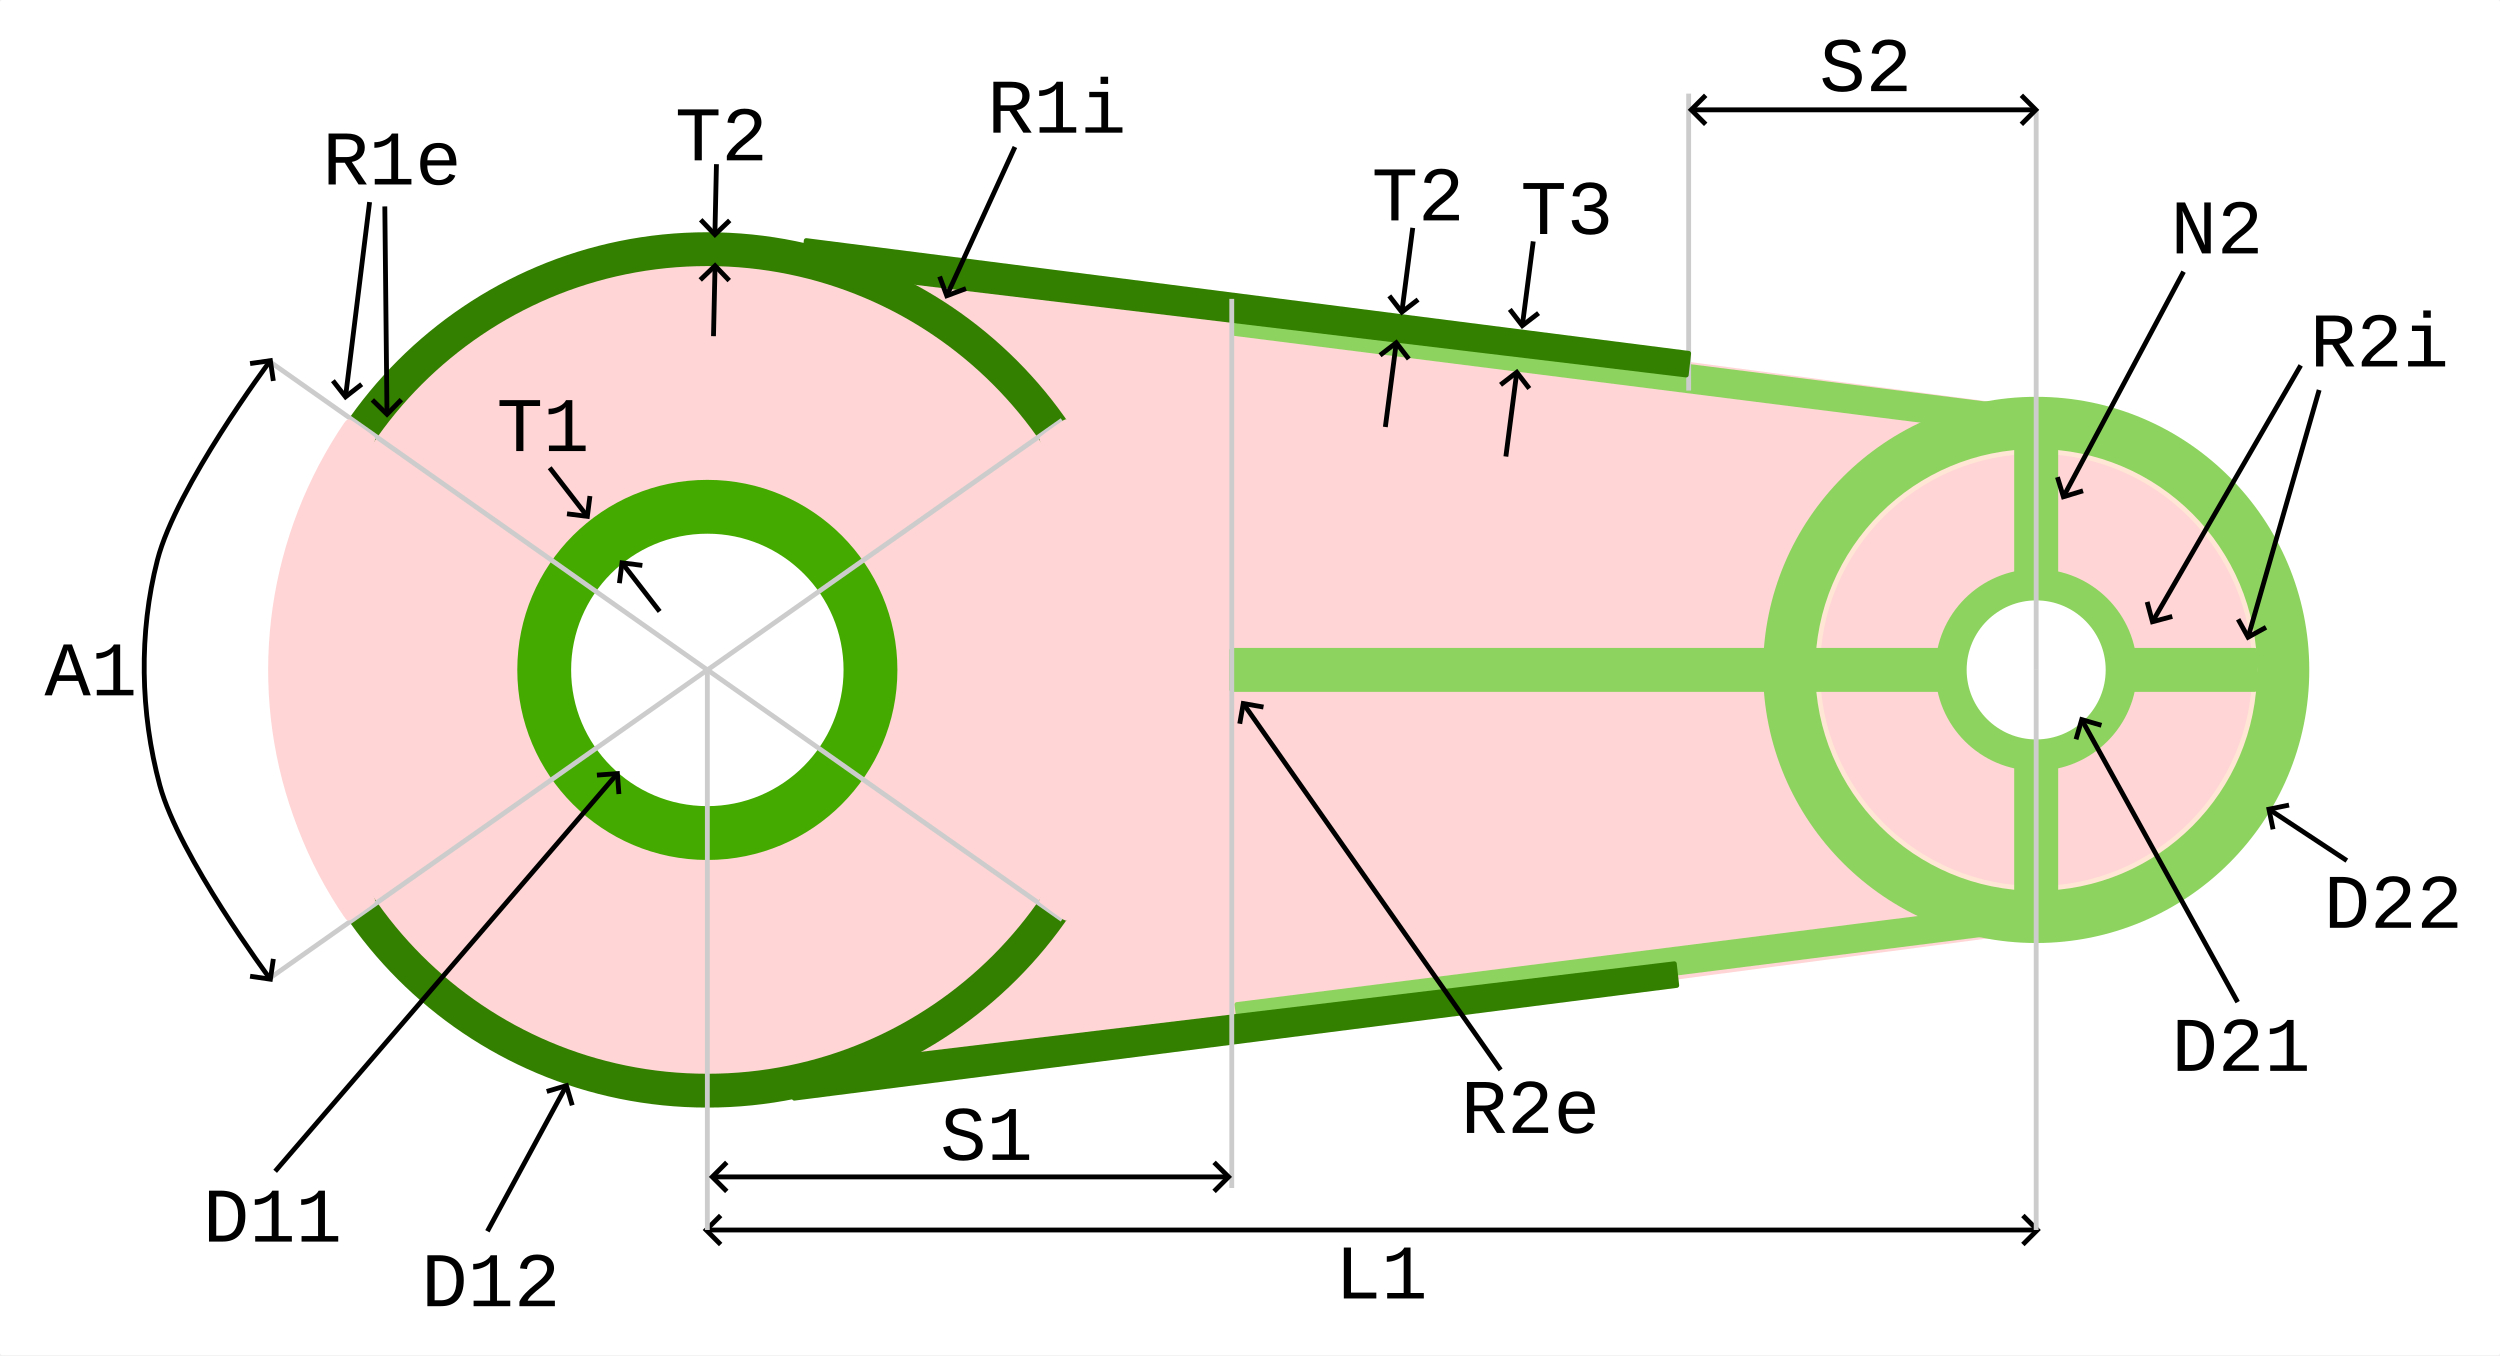
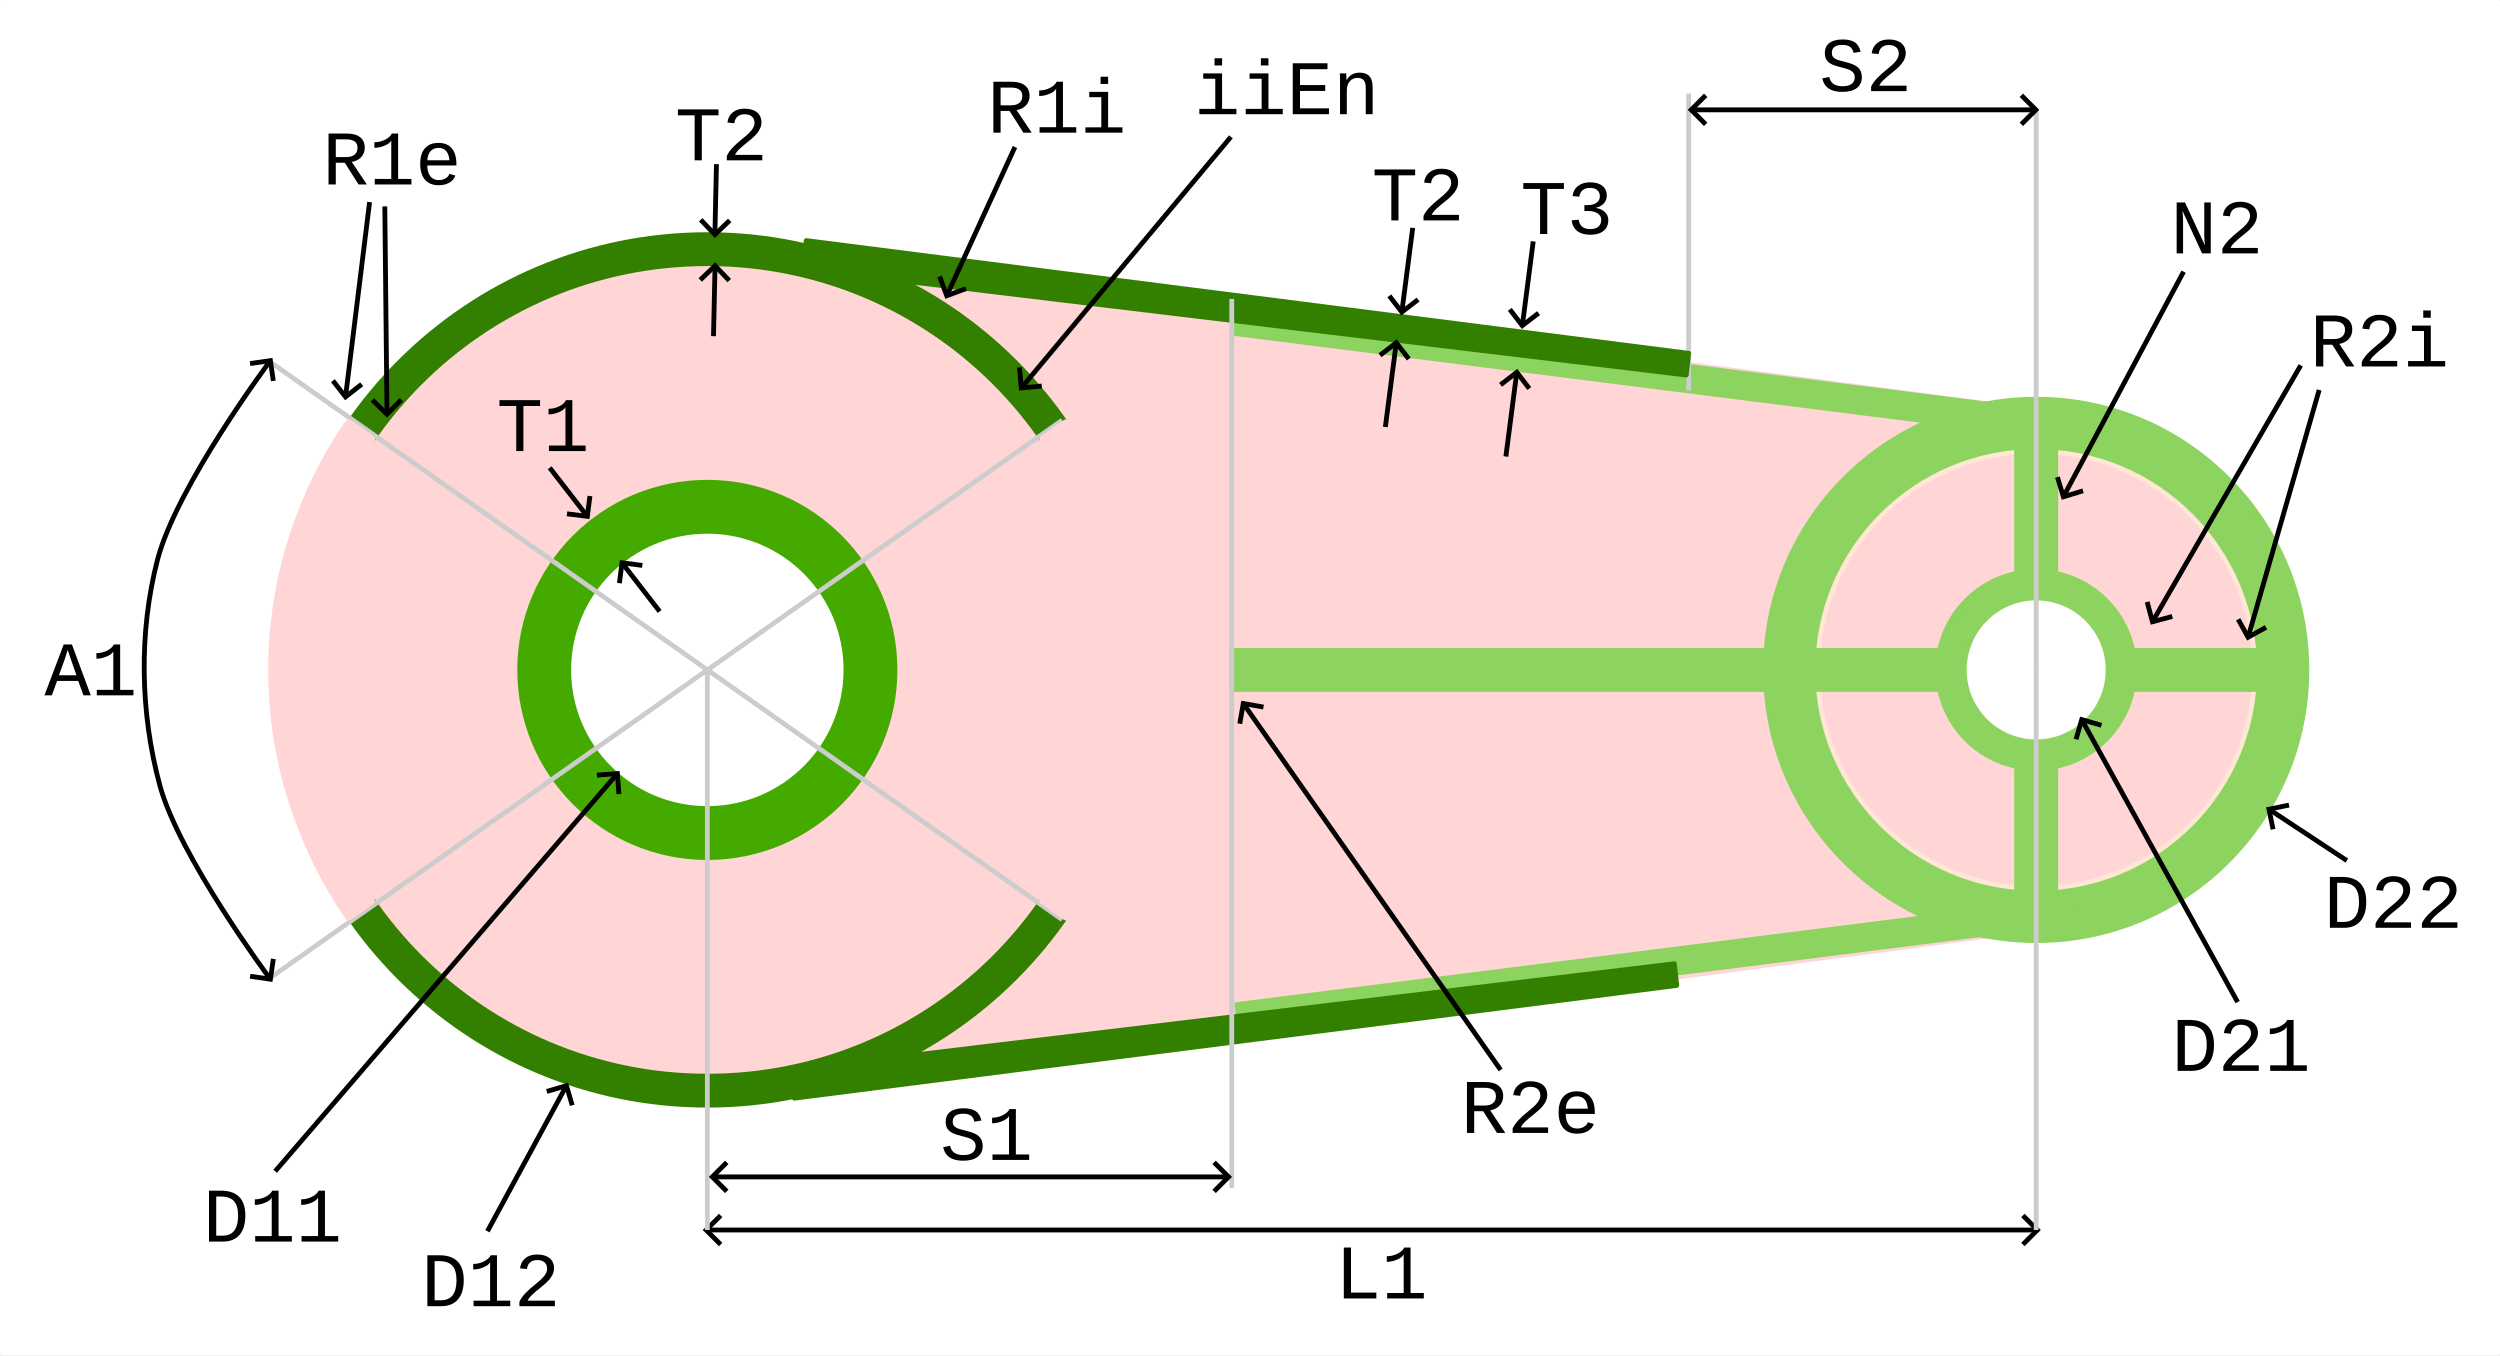
<svg xmlns="http://www.w3.org/2000/svg" width="517.771" height="280.674" viewBox="0 0 136.994 74.262" version="1.1" id="svg1">
  <defs id="defs1">
+     <rect x="274.341" y="67.572" width="67.121" height="24.326" id="rect48" />
    <rect x="467.145" y="55.409" width="64.869" height="45.498" id="rect31" />
    <rect x="10.512" y="227.434" width="20.386" height="26.438" id="rect23" />
    <rect x="8.282" y="76.449" width="58.611" height="37.587" id="rect35" />
    <rect x="528.132" y="147.801" width="49.692" height="43.958" id="rect34" />
    <rect x="516.665" y="299.742" width="37.906" height="25.483" id="rect17" />
    <rect x="476.211" y="329.366" width="60.203" height="34.402" id="rect16" />
    <rect x="243.68" y="127.414" width="37.587" height="26.12" id="rect14" />
    <rect x="70.396" y="137.607" width="24.846" height="22.297" id="rect12" />
    <rect x="133.148" y="374.916" width="39.18" height="20.705" id="rect11" />
    <rect x="75.174" y="363.768" width="38.224" height="21.023" id="rect10" />
    <rect x="351.982" y="63.389" width="28.35" height="25.164" id="rect9" />
    <rect x="278.719" y="365.679" width="24.846" height="18.794" id="rect8" />
    <marker style="overflow:visible" id="ArrowWide" refX="0" refY="0" orient="auto-start-reverse" markerWidth="1" markerHeight="1" viewBox="0 0 1 1" preserveAspectRatio="xMidYMid">
      <path style="fill:none;stroke:context-stroke;stroke-width:1;stroke-linecap:butt" d="M 3,-3 0,0 3,3" transform="rotate(180,0.125,0)" id="path4" />
    </marker>
    <marker style="overflow:visible" id="ArrowWide-9" refX="0" refY="0" orient="auto-start-reverse" markerWidth="1" markerHeight="1" viewBox="0 0 1 1" preserveAspectRatio="xMidYMid">
      <path style="fill:none;stroke:context-stroke;stroke-width:1;stroke-linecap:butt" d="M 3,-3 0,0 3,3" transform="rotate(180,0.125,0)" id="path4-3" />
    </marker>
    <marker style="overflow:visible" id="ArrowWide-7" refX="0" refY="0" orient="auto-start-reverse" markerWidth="1" markerHeight="1" viewBox="0 0 1 1" preserveAspectRatio="xMidYMid">
      <path style="fill:none;stroke:context-stroke;stroke-width:1;stroke-linecap:butt" d="M 3,-3 0,0 3,3" transform="rotate(180,0.125,0)" id="path4-8" />
    </marker>
    <marker style="overflow:visible" id="ArrowWide-92" refX="0" refY="0" orient="auto-start-reverse" markerWidth="1" markerHeight="1" viewBox="0 0 1 1" preserveAspectRatio="xMidYMid">
      <path style="fill:none;stroke:context-stroke;stroke-width:1;stroke-linecap:butt" d="M 3,-3 0,0 3,3" transform="rotate(180,0.125,0)" id="path4-6" />
    </marker>
    <marker style="overflow:visible" id="ArrowWide-4" refX="0" refY="0" orient="auto-start-reverse" markerWidth="1" markerHeight="1" viewBox="0 0 1 1" preserveAspectRatio="xMidYMid">
      <path style="fill:none;stroke:context-stroke;stroke-width:1;stroke-linecap:butt" d="M 3,-3 0,0 3,3" transform="rotate(180,0.125,0)" id="path4-87" />
    </marker>
    <rect x="243.68" y="127.414" width="37.587" height="26.12" id="rect14-2" />
    <marker style="overflow:visible" id="ArrowWide-94" refX="0" refY="0" orient="auto-start-reverse" markerWidth="1" markerHeight="1" viewBox="0 0 1 1" preserveAspectRatio="xMidYMid">
      <path style="fill:none;stroke:context-stroke;stroke-width:1;stroke-linecap:butt" d="M 3,-3 0,0 3,3" transform="rotate(180,0.125,0)" id="path4-9" />
    </marker>
    <marker style="overflow:visible" id="ArrowWide-4-1" refX="0" refY="0" orient="auto-start-reverse" markerWidth="1" markerHeight="1" viewBox="0 0 1 1" preserveAspectRatio="xMidYMid">
      <path style="fill:none;stroke:context-stroke;stroke-width:1;stroke-linecap:butt" d="M 3,-3 0,0 3,3" transform="rotate(180,0.125,0)" id="path4-87-1" />
    </marker>
    <rect x="243.68" y="127.414" width="37.587" height="26.12" id="rect14-2-7" />
    <marker style="overflow:visible" id="ArrowWide-9-2" refX="0" refY="0" orient="auto-start-reverse" markerWidth="1" markerHeight="1" viewBox="0 0 1 1" preserveAspectRatio="xMidYMid">
      <path style="fill:none;stroke:context-stroke;stroke-width:1;stroke-linecap:butt" d="M 3,-3 0,0 3,3" transform="rotate(180,0.125,0)" id="path4-3-9" />
    </marker>
    <rect x="351.982" y="63.389" width="28.35" height="25.164" id="rect9-0" />
    <rect x="8.282" y="76.449" width="58.611" height="37.587" id="rect35-7" />
    <rect x="528.132" y="147.801" width="49.692" height="43.958" id="rect34-5" />
  </defs>
  <g id="layer1" transform="translate(-4.896343,-25.99427)">
    <rect style="fill:#ffffff;stroke:#ffffff;stroke-width:0.265;stroke-linejoin:round" id="rect36" width="136.729" height="73.997" x="5.029" y="26.127" />
    <text xml:space="preserve" transform="matrix(0.2645833,0,0,0.2645833,20.37362,12.10847)" id="text35-0" style="font-size:16px;line-height:normal;font-family:'Liberation Mono';-inkscape-font-specification:'Liberation Mono';text-decoration-color:#000000;white-space:pre;shape-inside:url(#rect35-7);display:inline;fill:#000000;stroke-width:1;-inkscape-stroke:none;stop-color:#000000">
      <tspan x="8.281" y="90.686" id="tspan1">R1e</tspan>
    </text>
    <path style="fill:#ffd5d5;stroke:#ffd5d5;stroke-width:0.265;stroke-linejoin:round" d="M 43.657,38.853 V 86.555 L 117.547,76.791 V 48.616 Z" id="path7" />
    <circle style="fill:#8dd35f;stroke:#8dd35f;stroke-width:0.265;stroke-linejoin:round" id="path1-3" cx="116.474" cy="62.704" r="14.833" />
    <circle style="fill:#ffd5d5;stroke:#ffe6d5;stroke-width:0.265;stroke-linejoin:round" id="path1-3-2" cx="116.474" cy="62.704" r="11.973" />
    <circle style="fill:#8dd35f;stroke:#8dd35f;stroke-width:0.265;stroke-linejoin:round" id="path1-1-6" cx="116.474" cy="62.704" r="5.394" />
    <rect style="fill:#8dd35f;stroke:#8dd35f;stroke-width:0.265;stroke-linejoin:round" id="rect4" width="56.053" height="2.145" x="72.394" y="61.631" />
    <rect style="fill:#8dd35f;stroke:#8dd35f;stroke-width:0.265;stroke-linejoin:round" id="rect3" width="47.07" height="1.332" x="77.609" y="33.485" transform="matrix(0.9920977,0.1254678,-0.1280353,0.9917696,0,0)" />
    <rect style="fill:#8dd35f;stroke:#8dd35f;stroke-width:0.265;stroke-linejoin:round" id="rect3-9" width="46.304" height="1.31" x="61.695" y="-90.825" transform="matrix(0.9921056,-0.125405,-0.1280994,-0.9917613,0,0)" />
    <circle style="fill:#338000;stroke:#338000;stroke-width:0.265;stroke-linejoin:round" id="path1-2" cx="43.657" cy="62.704" r="23.851" />
    <circle style="fill:#ffd5d5;stroke:#ffd5d5;stroke-width:0.265;stroke-linejoin:round" id="path1" cx="43.657" cy="62.704" r="21.997" />
    <circle style="fill:#44aa00;stroke:#44aa00;stroke-width:0.265;stroke-linejoin:round" id="path1-1-3" cx="43.657" cy="62.704" r="10.282" />
    <circle style="fill:#ffffff;stroke:#ffffff;stroke-width:0.265;stroke-linejoin:round" id="path1-1" cx="43.657" cy="62.704" r="7.332" />
    <rect style="fill:#8dd35f;stroke:#8dd35f;stroke-width:0.265;stroke-linejoin:round" id="rect4-6" width="28.175" height="2.145" x="48.616" y="-117.547" transform="rotate(90)" />
    <circle style="fill:#ffffff;stroke:#8dd35f;stroke-width:0.265;stroke-linejoin:round" id="path1-1-6-0" cx="116.474" cy="62.704" r="3.942" />
    <path style="fill:#e3f4d7;stroke:#000000;stroke-width:0.265;stroke-linejoin:round;marker-start:url(#ArrowWide);marker-end:url(#ArrowWide)" d="M 43.657,93.395 H 116.474" id="path2" />
    <path style="fill:#8dd35f;stroke:#cccccc;stroke-width:0.265;stroke-linejoin:round" d="M 43.657,62.704 V 93.395" id="path5" />
    <path style="fill:#8dd35f;stroke:#cccccc;stroke-width:0.265;stroke-linejoin:round" d="m 116.474,62.704 -1e-5,30.692" id="path6" />
    <path style="fill:#8dd35f;stroke:#cccccc;stroke-width:0.265;stroke-linejoin:round" d="m 116.474,32.012 -1e-5,30.692" id="path6-6" />
    <path style="fill:#8dd35f;stroke:#cccccc;stroke-width:0.265;stroke-linejoin:round" d="m 97.431,31.125 -1e-5,16.273" id="path6-1" />
    <path style="fill:#e3f4d7;stroke:#000000;stroke-width:0.265;stroke-linejoin:round;marker-start:url(#ArrowWide-9);marker-end:url(#ArrowWide-9)" d="M 97.635,32.012 H 116.39" id="path2-2" />
    <path style="fill:#338000;stroke:#338000;stroke-width:0.265;stroke-linejoin:round" d="m 49.076,39.177 48.355,6.179 -0.132,1.188 -48.372,-5.81 z" id="path8" />
    <path style="fill:#338000;stroke:#338000;stroke-width:0.265;stroke-linejoin:round" d="m 48.423,86.173 48.355,-6.179 -0.132,-1.188 -48.372,5.81 z" id="path8-4" />
    <text xml:space="preserve" transform="matrix(0.2645833,0,0,0.2645833,4.298241,-3.371169)" id="text8" style="font-size:16px;line-height:normal;font-family:'Liberation Mono';-inkscape-font-specification:'Liberation Mono';text-decoration-color:#000000;white-space:pre;shape-inside:url(#rect8);display:inline;fill:#000000;stroke-width:1;-inkscape-stroke:none;stop-color:#000000">
      <tspan x="278.719" y="379.916" id="tspan2">L1</tspan>
    </text>
    <text xml:space="preserve" transform="matrix(0.2645833,0,0,0.2645833,11.46198,10.45062)" id="text9" style="font-size:16px;line-height:normal;font-family:'Liberation Mono';-inkscape-font-specification:'Liberation Mono';text-decoration-color:#000000;white-space:pre;shape-inside:url(#rect9);display:inline;fill:#000000;stroke-width:1;-inkscape-stroke:none;stop-color:#000000">
      <tspan x="351.982" y="77.625" id="tspan3">S2</tspan>
    </text>
    <path style="fill:#338000;stroke:#000000;stroke-width:0.265;stroke-linejoin:round;marker-start:url(#ArrowWide)" d="M 38.684,68.435 19.974,90.179" id="path9" />
    <path style="fill:#338000;stroke:#000000;stroke-width:0.265;stroke-linejoin:round;marker-start:url(#ArrowWide)" d="m 35.903,85.543 -4.298,7.922" id="path10" />
    <text xml:space="preserve" transform="matrix(0.2645833,0,0,0.2645833,-3.876844,-5.983825)" id="text10" style="font-size:16px;line-height:normal;font-family:'Liberation Mono';-inkscape-font-specification:'Liberation Mono';text-decoration-color:#000000;white-space:pre;shape-inside:url(#rect10);display:inline;fill:#000000;stroke-width:1;-inkscape-stroke:none;stop-color:#000000">
      <tspan x="75.174" y="378.004" id="tspan4">D11</tspan>
    </text>
    <text xml:space="preserve" transform="matrix(0.2645833,0,0,0.2645833,-7.248014,-5.393871)" id="text11" style="font-size:16px;line-height:normal;font-family:'Liberation Mono';-inkscape-font-specification:'Liberation Mono';text-decoration-color:#000000;white-space:pre;shape-inside:url(#rect11);display:inline;fill:#000000;stroke-width:1;-inkscape-stroke:none;stop-color:#000000">
      <tspan x="133.148" y="389.152" id="tspan5">D12</tspan>
    </text>
    <path style="fill:#338000;stroke:#000000;stroke-width:0.265;stroke-linejoin:round;marker-start:url(#ArrowWide)" d="m 39.021,56.888 2.023,2.613" id="path11" />
    <path style="fill:#338000;stroke:#000000;stroke-width:0.265;stroke-linejoin:round;marker-start:url(#ArrowWide-7)" d="M 37.041,54.239 35.018,51.626" id="path11-8" />
    <text xml:space="preserve" transform="matrix(0.2645833,0,0,0.2645833,13.48468,10.5349)" id="text12" style="font-size:16px;line-height:normal;font-family:'Liberation Mono';-inkscape-font-specification:'Liberation Mono';text-decoration-color:#000000;white-space:pre;shape-inside:url(#rect12);display:inline;fill:#000000;stroke-width:1;-inkscape-stroke:none;stop-color:#000000">
      <tspan x="70.396" y="151.844" id="tspan6">T1</tspan>
    </text>
    <path style="fill:#338000;stroke:#000000;stroke-width:0.265;stroke-linejoin:round;marker-start:url(#ArrowWide)" d="m 44.078,40.623 -0.084,3.793" id="path13" />
    <path style="fill:#338000;stroke:#000000;stroke-width:0.265;stroke-linejoin:round;marker-start:url(#ArrowWide-92)" d="m 44.072,38.783 0.084,-3.793" id="path13-9" />
    <text xml:space="preserve" transform="matrix(0.2645833,0,0,0.2645833,-22.58683,-2.696935)" id="text14" style="font-size:16px;line-height:normal;font-family:'Liberation Mono';-inkscape-font-specification:'Liberation Mono';text-decoration-color:#000000;white-space:pre;shape-inside:url(#rect14);display:inline;fill:#000000;stroke-width:1;-inkscape-stroke:none;stop-color:#000000">
      <tspan x="243.68" y="141.65" id="tspan7">T2</tspan>
    </text>
    <path style="fill:#338000;stroke:#000000;stroke-width:0.265;stroke-linejoin:round;marker-start:url(#ArrowWide)" d="M 81.721,43.031 82.311,38.48" id="path14" />
    <path style="fill:#338000;stroke:#000000;stroke-width:0.265;stroke-linejoin:round;marker-start:url(#ArrowWide-4)" d="m 81.4,44.841 -0.59,4.551" id="path14-2" />
    <text xml:space="preserve" transform="matrix(0.2645833,0,0,0.2645833,15.58917,0.5921311)" id="text14-0" style="font-size:16px;line-height:normal;font-family:'Liberation Mono';-inkscape-font-specification:'Liberation Mono';text-decoration-color:#000000;white-space:pre;shape-inside:url(#rect14-2);display:inline;fill:#000000;stroke-width:1;-inkscape-stroke:none;stop-color:#000000">
      <tspan x="243.68" y="141.65" id="tspan8">T2</tspan>
    </text>
    <text xml:space="preserve" transform="matrix(0.2645833,0,0,0.2645833,23.74015,1.3389)" id="text14-0-5" style="font-size:16px;line-height:normal;font-family:'Liberation Mono';-inkscape-font-specification:'Liberation Mono';text-decoration-color:#000000;white-space:pre;shape-inside:url(#rect14-2-7);display:inline;fill:#000000;stroke-width:1;-inkscape-stroke:none;stop-color:#000000">
      <tspan x="243.68" y="141.65" id="tspan9">T3</tspan>
    </text>
    <path style="fill:#338000;stroke:#000000;stroke-width:0.265;stroke-linejoin:round;marker-start:url(#ArrowWide-94)" d="m 88.324,43.773 0.59,-4.551" id="path14-1" />
    <path style="fill:#338000;stroke:#000000;stroke-width:0.265;stroke-linejoin:round;marker-start:url(#ArrowWide-4-1)" d="m 88.004,46.46 -0.59,4.551" id="path14-2-7" />
    <path style="fill:#338000;stroke:#000000;stroke-width:0.265;stroke-linejoin:round;marker-start:url(#ArrowWide)" d="m 119.002,65.485 8.512,15.423" id="path15" />
    <path style="fill:#338000;stroke:#000000;stroke-width:0.265;stroke-linejoin:round;marker-start:url(#ArrowWide)" d="m 129.284,70.373 4.214,2.781" id="path16" />
    <text xml:space="preserve" transform="matrix(0.2645833,0,0,0.2645833,-2.106981,-6.236663)" id="text16" style="font-size:16px;line-height:normal;font-family:'Liberation Mono';-inkscape-font-specification:'Liberation Mono';text-decoration-color:#000000;white-space:pre;shape-inside:url(#rect16);display:inline;fill:#000000;stroke-width:1;-inkscape-stroke:none;stop-color:#000000">
      <tspan x="476.211" y="343.602" id="tspan10">D21</tspan>
    </text>
    <text xml:space="preserve" transform="matrix(0.2645833,0,0,0.2645833,-4.466799,-6.236663)" id="text17" style="font-size:16px;line-height:normal;font-family:'Liberation Mono';-inkscape-font-specification:'Liberation Mono';text-decoration-color:#000000;white-space:pre;shape-inside:url(#rect17);display:inline;fill:#000000;stroke-width:1;-inkscape-stroke:none;stop-color:#000000">
      <tspan x="516.664" y="313.979" id="tspan11">D22</tspan>
    </text>
    <path style="fill:#338000;stroke:#000000;stroke-width:0.265;stroke-linejoin:round;marker-start:url(#ArrowWide)" d="m 122.879,60.007 8.091,-13.99" id="path33" />
    <path style="fill:#338000;stroke:#000000;stroke-width:0.265;stroke-linejoin:round;marker-start:url(#ArrowWide)" d="m 128.104,60.85 3.877,-13.485" id="path34" />
    <text xml:space="preserve" transform="matrix(0.2645833,0,0,0.2645833,-8.259364,3.202611)" id="text34" style="font-size:16px;line-height:normal;font-family:'Liberation Mono';-inkscape-font-specification:'Liberation Mono';text-decoration-color:#000000;white-space:pre;shape-inside:url(#rect34);fill:#000000;stroke-width:1;-inkscape-stroke:none;stop-color:#000000">
      <tspan x="528.133" y="162.037" id="tspan12">R2i</tspan>
    </text>
    <path style="fill:#338000;stroke:#000000;stroke-width:0.265;stroke-linejoin:round;marker-start:url(#ArrowWide)" d="m 56.804,42.14 3.708,-8.091" id="path35" />
    <text xml:space="preserve" transform="matrix(0.2645833,0,0,0.2645833,56.8042,9.270715)" id="text35" style="font-size:16px;line-height:normal;font-family:'Liberation Mono';-inkscape-font-specification:'Liberation Mono';text-decoration-color:#000000;white-space:pre;shape-inside:url(#rect35);fill:#000000;stroke-width:1;-inkscape-stroke:none;stop-color:#000000">
      <tspan x="8.281" y="90.686" id="tspan13">R1i</tspan>
    </text>
    <path style="fill:#ffffff;stroke:#cccccc;stroke-width:0.265;stroke-linejoin:round" d="M 43.657,62.704 19.673,45.808" id="path3" />
    <path style="fill:#ffffff;stroke:#cccccc;stroke-width:0.265;stroke-linejoin:round" d="M 43.657,62.704 19.673,79.599" id="path3-3" />
    <path style="fill:#ffffff;stroke:#cccccc;stroke-width:0.265;stroke-linejoin:round" d="M 63.098,76.384 43.659,62.7" id="path3-1" />
    <path style="fill:#ffffff;stroke:#cccccc;stroke-width:0.265;stroke-linejoin:round" d="M 63.098,49.023 43.659,62.707" id="path3-36" />
    <path style="fill:none;stroke:#000000;stroke-width:0.265;stroke-linejoin:round;marker-start:url(#ArrowWide);marker-end:url(#ArrowWide)" d="m 19.673,79.599 c 0,0 -4.961,-6.659 -6.02,-10.574 -1.074,-3.97 -1.158,-8.354 -0.132,-12.336 1.039,-4.035 6.152,-10.88 6.152,-10.88" id="path17" />
    <text xml:space="preserve" transform="matrix(0.2645833,0,0,0.2645833,4.551078,0.156214)" id="text18" style="font-size:16px;line-height:normal;font-family:'Liberation Mono';-inkscape-font-specification:'Liberation Mono';text-decoration-color:#000000;white-space:pre;shape-inside:url(#rect23);fill:#000000;stroke-width:1;-inkscape-stroke:none;stop-color:#000000">
      <tspan x="10.512" y="241.67" id="tspan14">A1</tspan>
    </text>
    <path style="fill:#ffd5d5;stroke:#ffd5d5;stroke-width:1;stroke-linejoin:round" d="m 88.943,285.965 c -3.864,-6.028 -6.739,-11.917 -9.215,-18.873 -9.34,-26.242 -5.938,-55.436 9.215,-79.076 0.87,-1.358 1.656,-2.469 1.746,-2.469 0.16,0 4.438,3.019 4.995,3.526 0.159,0.144 -0.457,1.421 -1.402,2.905 -6.365,10.002 -10.485,21.224 -12.314,33.545 -0.862,5.808 -0.785,17.906 0.153,23.89 1.858,11.859 5.955,22.838 12.161,32.59 0.944,1.484 1.56,2.761 1.402,2.905 -0.558,0.507 -4.835,3.526 -4.995,3.526 -0.09,0 -0.876,-1.111 -1.746,-2.469 z" id="path36" transform="scale(0.2645833)" />
    <path style="fill:#ffd5d5;stroke:#ffd5d5;stroke-width:1;stroke-linejoin:round" d="m 236.735,286.705 c -1.279,-0.936 -2.408,-1.785 -2.509,-1.885 -0.101,-0.101 0.573,-1.371 1.498,-2.824 6.323,-9.936 10.599,-21.6 12.294,-33.539 0.825,-5.812 0.828,-17.193 0.005,-22.935 -1.717,-11.986 -5.981,-23.609 -12.304,-33.545 -0.944,-1.484 -1.56,-2.761 -1.402,-2.905 0.558,-0.507 4.835,-3.526 4.995,-3.526 0.09,0 0.876,1.111 1.746,2.469 19.191,29.941 19.191,68.009 0,97.95 -0.87,1.358 -1.676,2.463 -1.791,2.456 -0.115,-0.007 -1.255,-0.779 -2.534,-1.715 z" id="path37" transform="scale(0.2645833)" />
    <path style="fill:#8dd35f;stroke:#cccccc;stroke-width:0.265;stroke-linejoin:round" d="m 72.394,42.37 -1e-5,48.724" id="path6-6-3" />
    <path style="fill:#e3f4d7;stroke:#000000;stroke-width:0.265;stroke-linejoin:round;marker-start:url(#ArrowWide-9-2);marker-end:url(#ArrowWide-9-2)" d="M 43.993,90.485 H 72.154" id="path2-2-9" />
    <text xml:space="preserve" transform="matrix(0.2645833,0,0,0.2645833,-36.71316,69.01914)" id="text9-6" style="font-size:16px;line-height:normal;font-family:'Liberation Mono';-inkscape-font-specification:'Liberation Mono';text-decoration-color:#000000;white-space:pre;shape-inside:url(#rect9-0);display:inline;fill:#000000;stroke-width:1;-inkscape-stroke:none;stop-color:#000000">
      <tspan x="351.982" y="77.625" id="tspan15">S1</tspan>
    </text>
    <path style="fill:#000000;stroke:#000000;stroke-width:0.265;stroke-linejoin:round;marker-start:url(#ArrowWide)" d="M 23.838,47.676 25.149,37.068" id="path12" />
    <path style="fill:#000000;stroke:#000000;stroke-width:0.265;stroke-linejoin:round;marker-start:url(#ArrowWide)" d="M 26.102,48.629 25.983,37.306" id="path18" />
    <path style="fill:#000000;stroke:#000000;stroke-width:0.265;stroke-linejoin:round;marker-start:url(#ArrowWide)" d="M 73.063,64.6 87.127,84.624" id="path19" />
    <text xml:space="preserve" transform="matrix(0.2645833,0,0,0.2645833,-54.78783,45.20344)" id="text34-2" style="font-size:16px;line-height:normal;font-family:'Liberation Mono';-inkscape-font-specification:'Liberation Mono';text-decoration-color:#000000;white-space:pre;shape-inside:url(#rect34-5);display:inline;fill:#000000;stroke-width:1;-inkscape-stroke:none;stop-color:#000000">
      <tspan x="528.133" y="162.037" id="tspan16">R2e</tspan>
    </text>
    <path style="fill:#000000;stroke:#000000;stroke-width:0.265;stroke-linejoin:round;marker-start:url(#ArrowWide)" d="m 117.997,53.158 6.555,-12.276" id="path20" />
    <text xml:space="preserve" transform="matrix(0.2645833,0,0,0.2645833,0.2383777,21.45399)" id="text20" style="font-size:16px;line-height:normal;font-family:'Liberation Mono';-inkscape-font-specification:'Liberation Mono';text-decoration-color:#000000;white-space:pre;shape-inside:url(#rect31);fill:#000000;stroke-width:1;-inkscape-stroke:none;stop-color:#000000">
      <tspan x="467.145" y="69.645" id="tspan17">N2</tspan>
    </text>
+     <path style="fill:none;stroke:#000000;stroke-width:0.265;stroke-linejoin:round;marker-start:url(#ArrowWide)" d="M 60.905,47.199 72.348,33.492" id="path44" />
+     <text xml:space="preserve" transform="matrix(0.2645833,0,0,0.2645833,-2.264588,10.60781)" id="text47" style="font-size:16px;line-height:normal;font-family:'Liberation Mono';-inkscape-font-specification:'Liberation Mono';text-decoration-color:#000000;white-space:pre;shape-inside:url(#rect48);fill:#000000;stroke-width:1;-inkscape-stroke:none;stop-color:#000000">
+       <tspan x="274.34" y="81.809" id="tspan18">iiEn</tspan>
+     </text>
  </g>
</svg>
